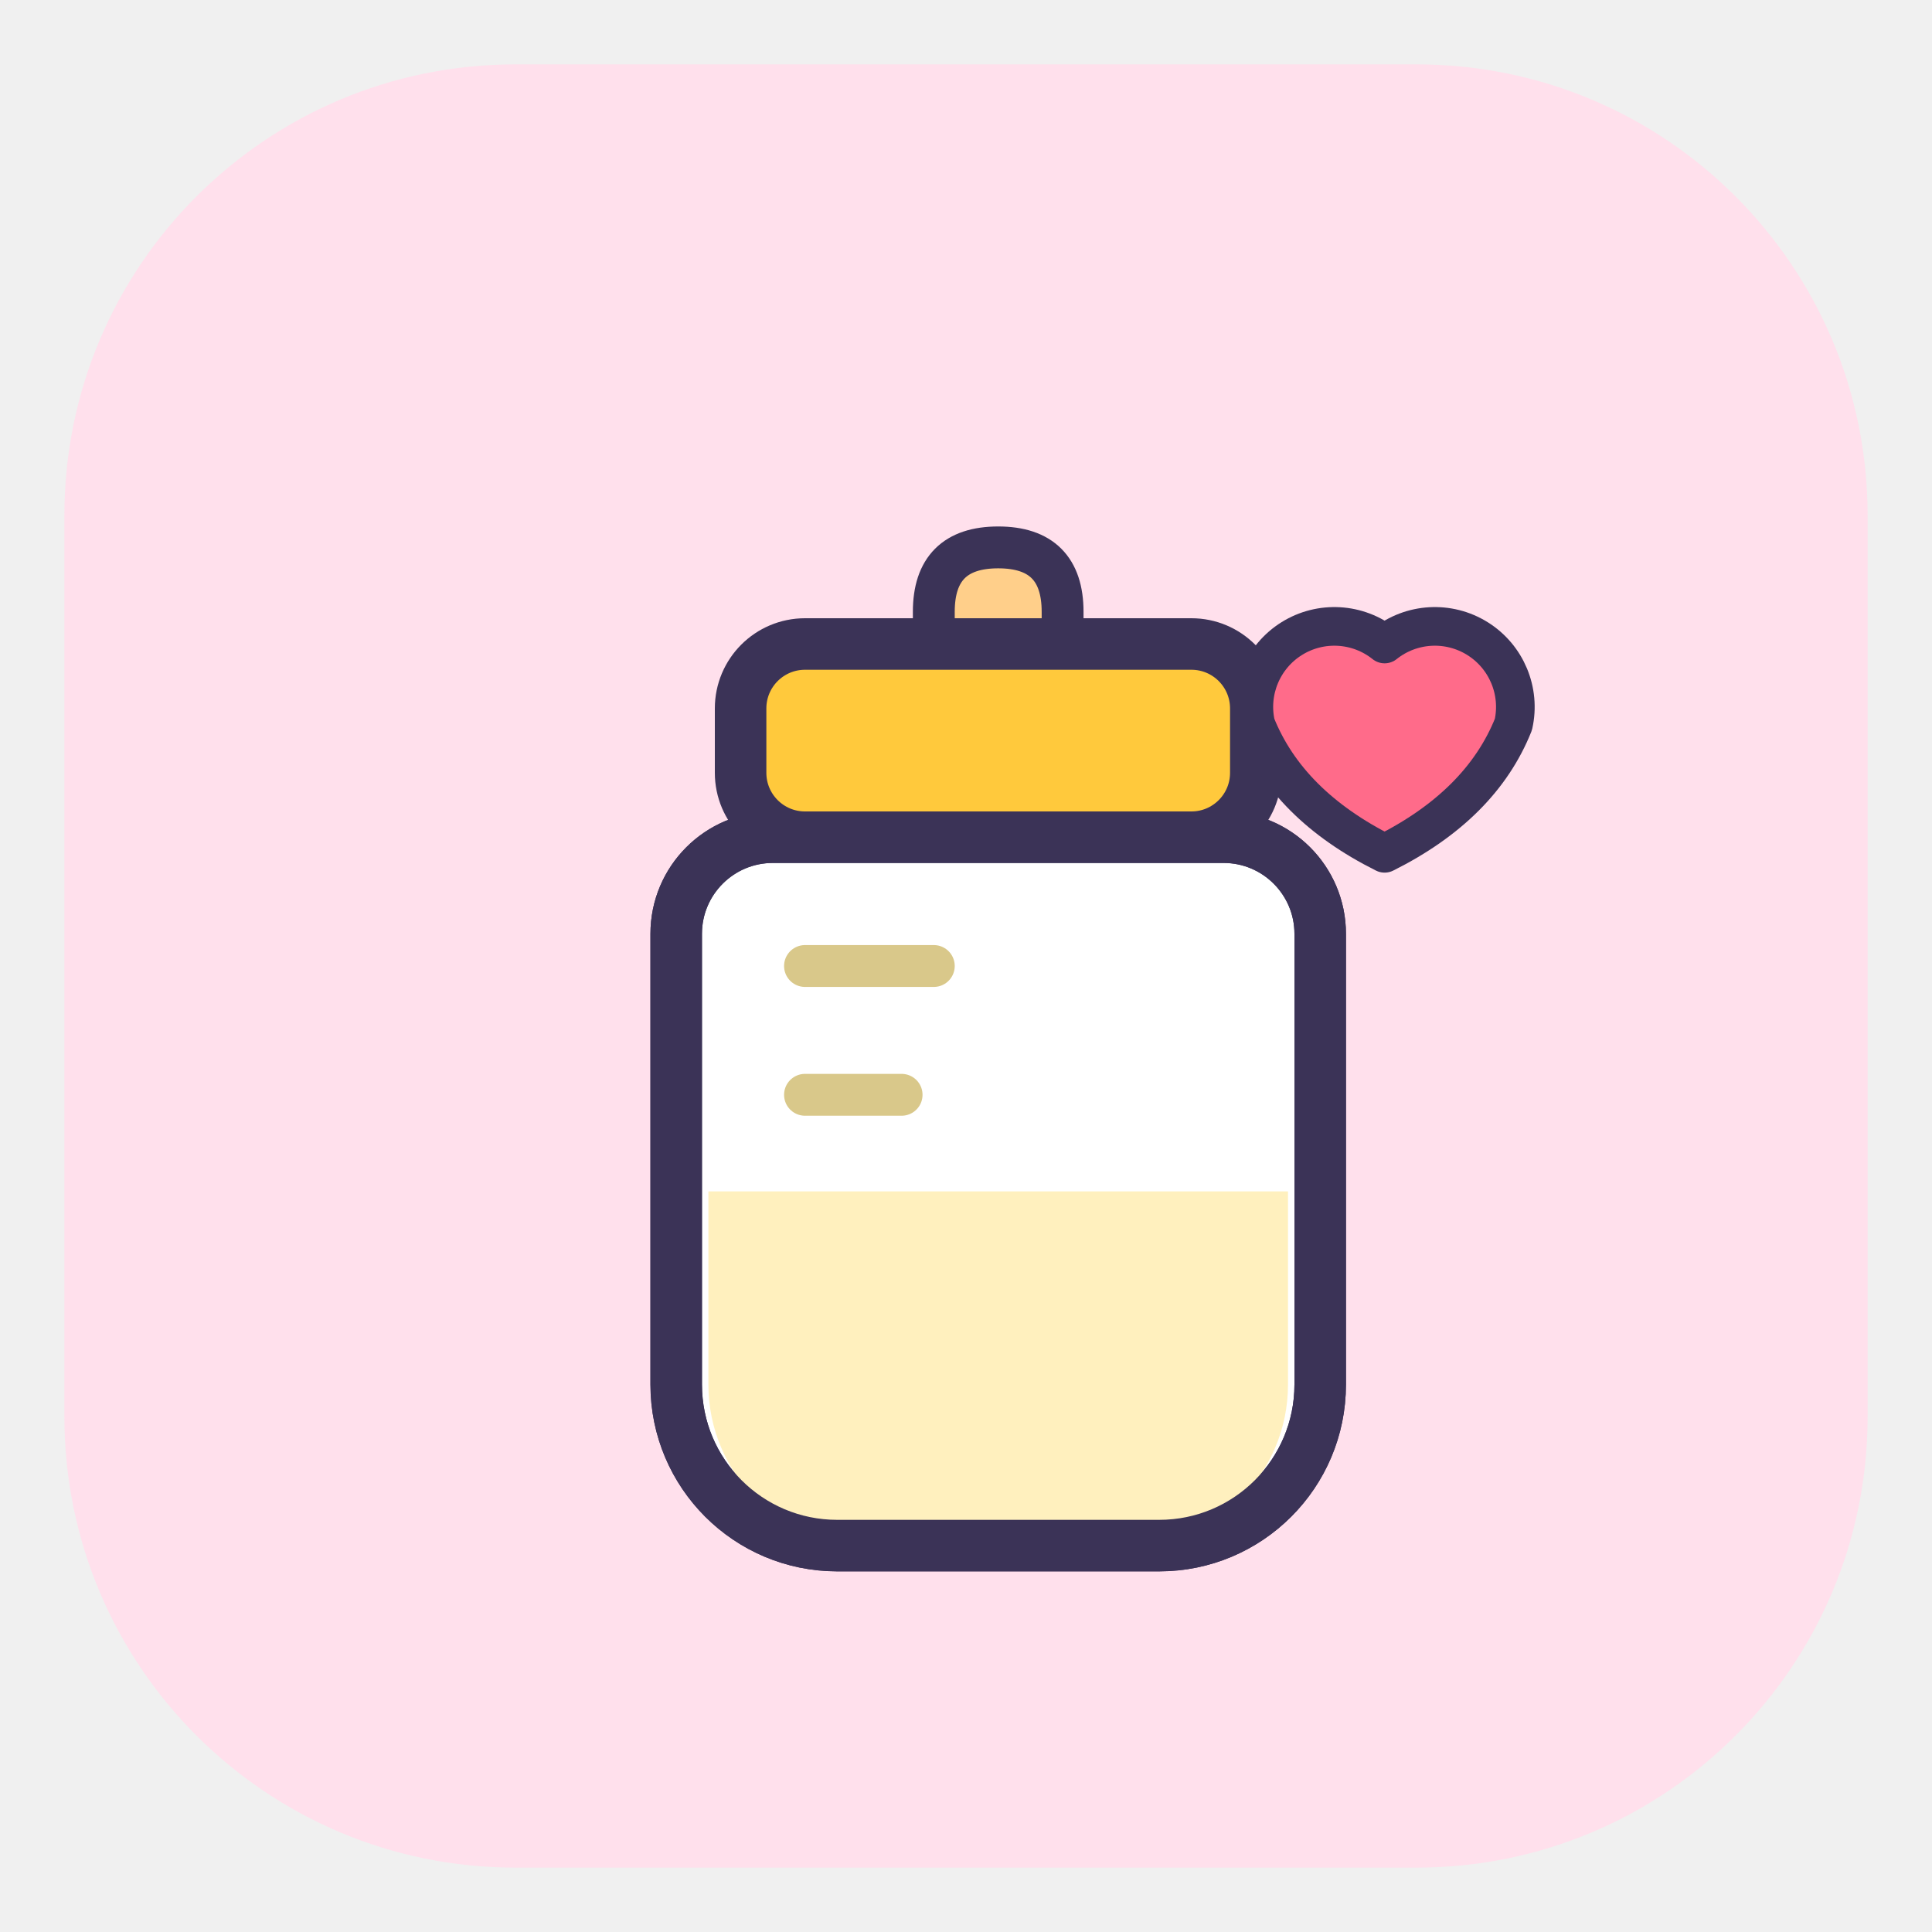
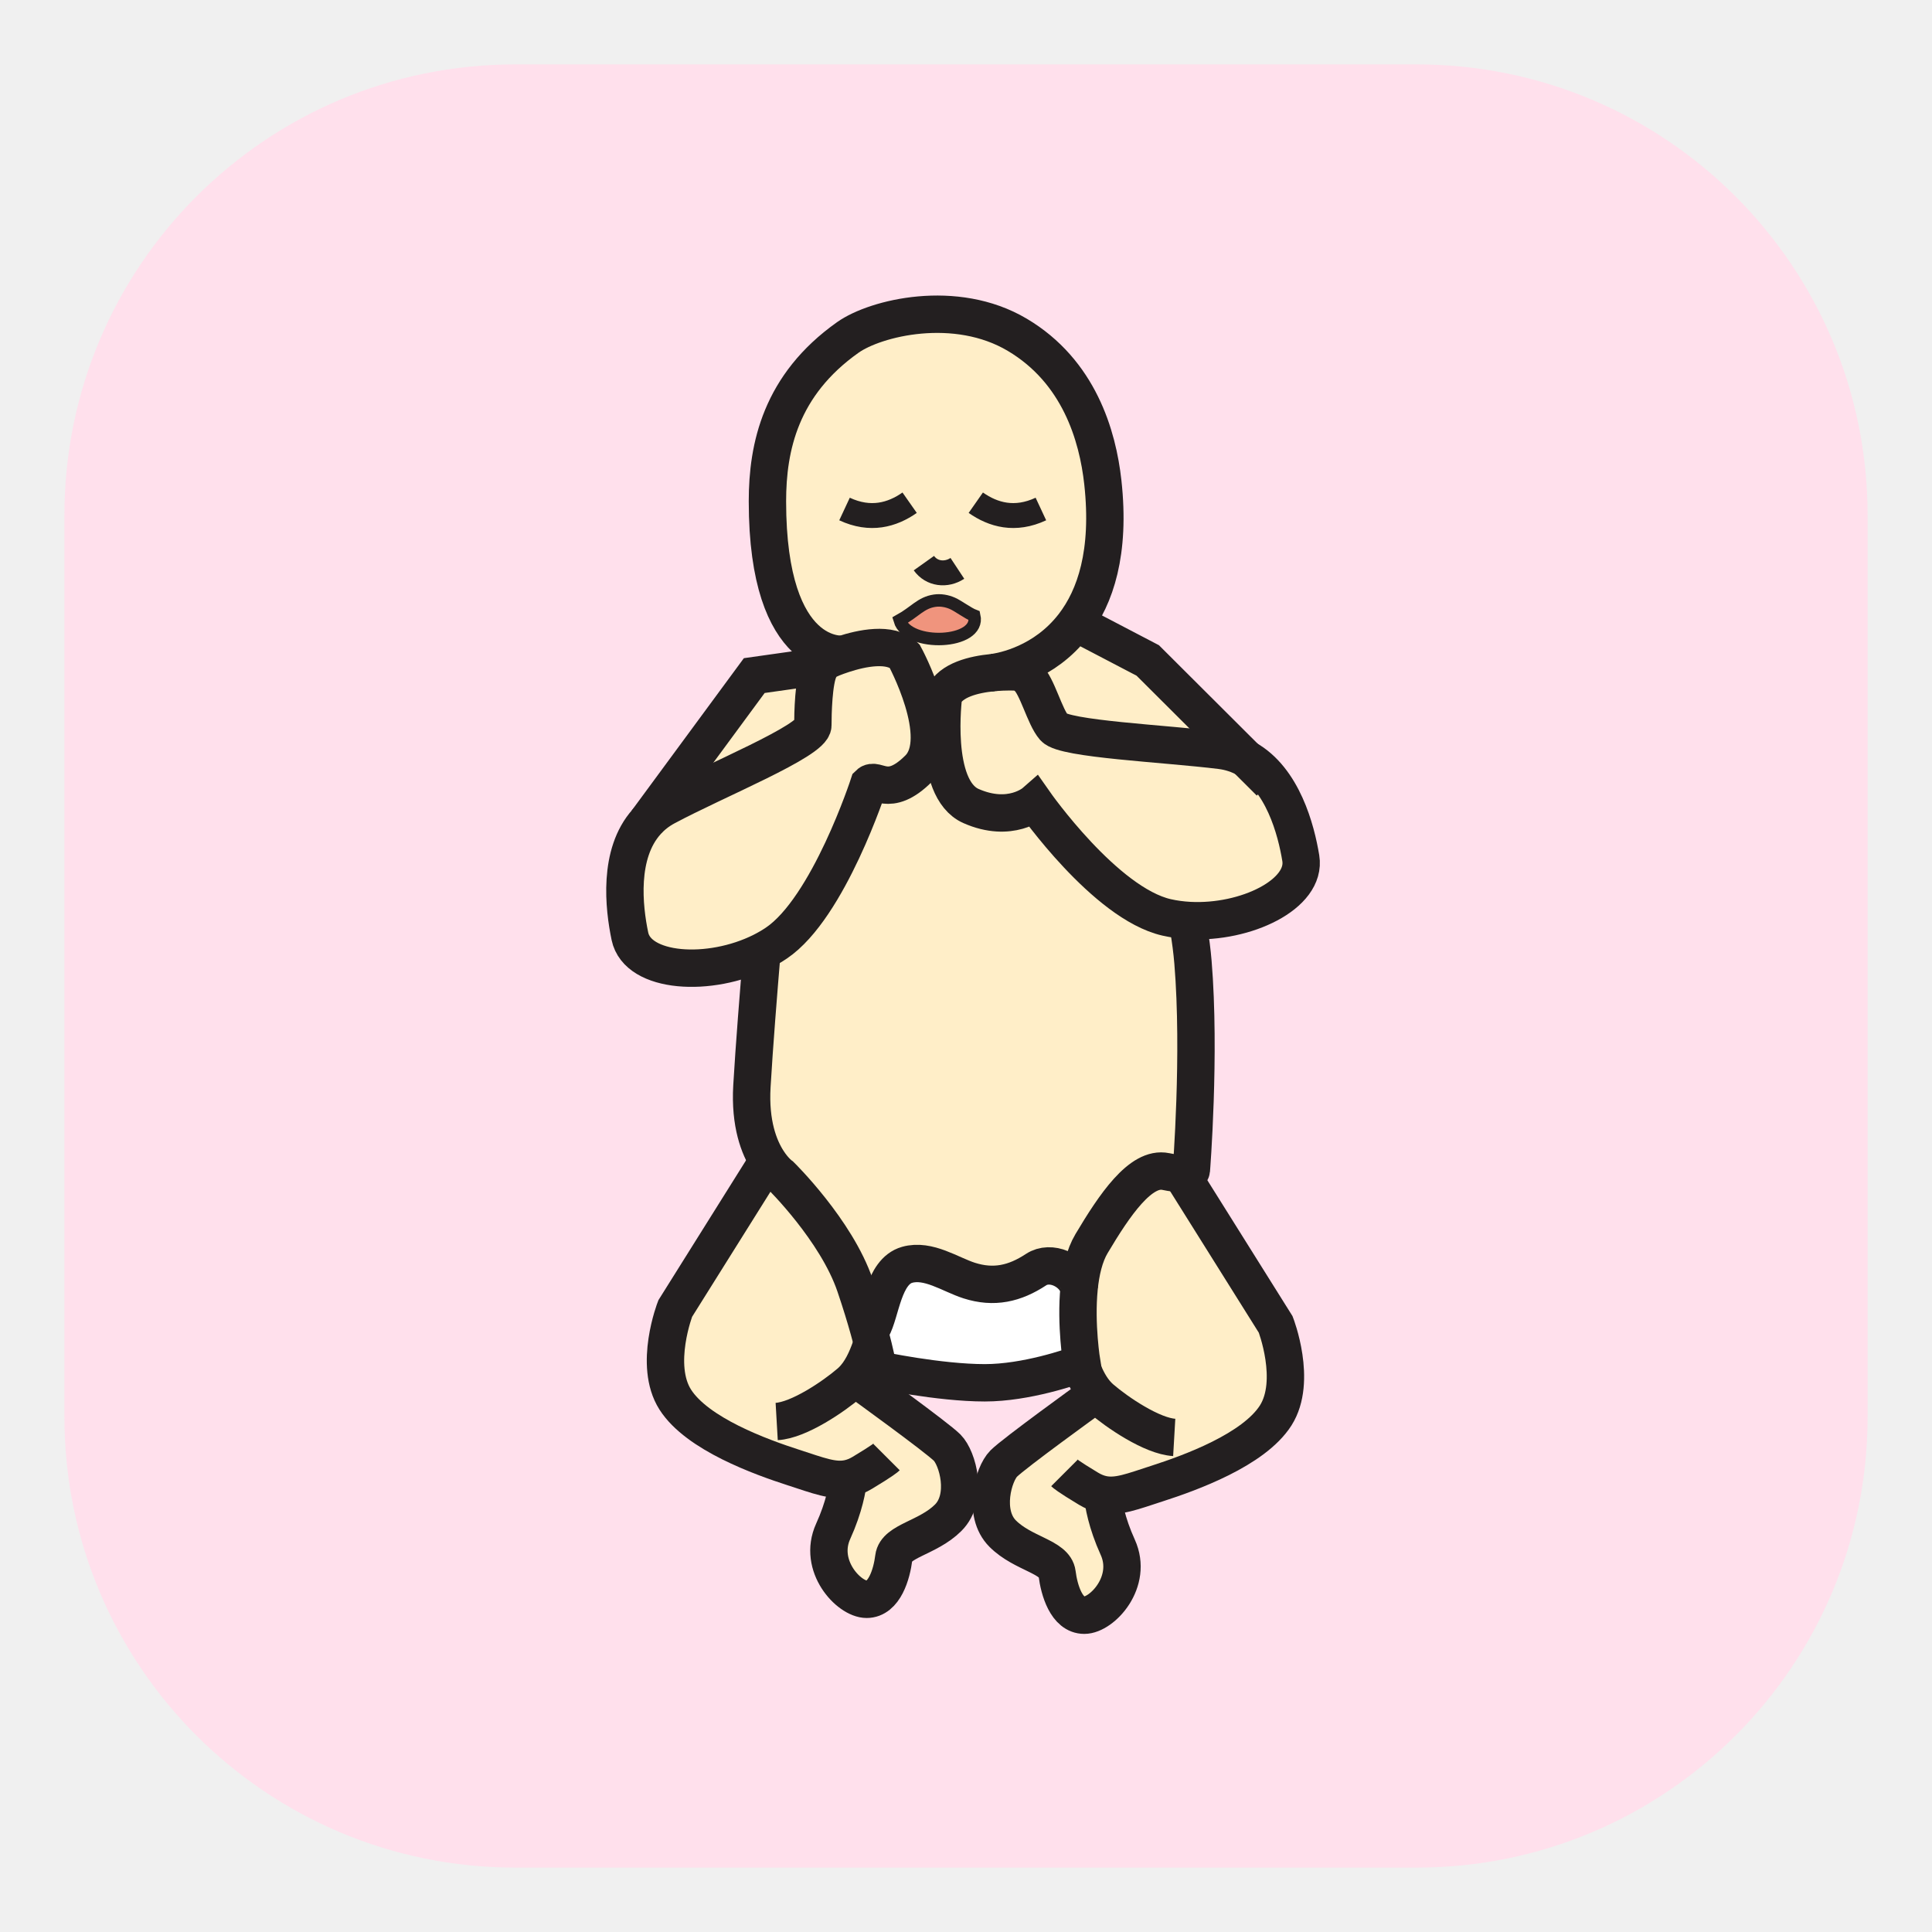
- <svg xmlns="http://www.w3.org/2000/svg" viewBox="0 0 120 120" stroke-linejoin="round" stroke-linecap="round" role="img" aria-label="Help baby brother">
+ <svg xmlns="http://www.w3.org/2000/svg" viewBox="0 0 120 120" role="img" aria-label="Help with the baby">
  <rect x="4" y="4" width="112" height="112" rx="28" fill="#FFE0EC" />
-   <path d="M62 34 q4 0 4 4 v2 h-8 v-2 q0-4 4-4 Z" fill="#FFCF8A" stroke="#3B3357" stroke-width="2.6" />
-   <rect x="46" y="40" width="32" height="12" rx="4" fill="#FFC93C" stroke="#3B3357" stroke-width="3.2" />
-   <path d="M48 52 h28 a6 6 0 0 1 6 6 v28 a10 10 0 0 1-10 10 H52 a10 10 0 0 1-10-10 V58 a6 6 0 0 1 6-6 Z" fill="#FFFFFF" stroke="#3B3357" stroke-width="3.2" />
-   <path d="M44 74 h36 v12 a10 10 0 0 1-10 10 H54 a10 10 0 0 1-10-10 Z" fill="#FFF0BE" />
-   <path d="M48 52 h28 a6 6 0 0 1 6 6 v28 a10 10 0 0 1-10 10 H52 a10 10 0 0 1-10-10 V58 a6 6 0 0 1 6-6 Z" fill="none" stroke="#3B3357" stroke-width="3.2" />
-   <path d="M50 60 h8 M50 68 h6" stroke="#D9C88A" stroke-width="2.6" />
-   <path d="M86 40 a5 5 0 0 1 8 5 q-2 5-8 8 q-6-3-8-8 a5 5 0 0 1 8-5 Z" fill="#FF6B8A" stroke="#3B3357" stroke-width="2.4" />
+   <svg x="13" y="13" width="94" height="94" viewBox="0 0 850.394 850.394" preserveAspectRatio="xMidYMid meet">
+     <path d="M440.52 260.32c5.74-.79 28.73-5.18 45.211-26.64L490 234l37.33 19.51 55.36 55.22c-4.221-2.36-8.98-4-14.36-4.67-31.55-3.91-87.92-6.32-93.65-12.87-5.359-6.11-9.47-23.57-14.979-28.28-5.73-4.93-6.62-2.94-6.62-2.94s-5.531-.3-12.561.35z" fill="#ffeec8" class="aac-skin-fill" />
+     <path d="M582.69 308.73c20.489 11.44 28 39.83 30.63 55.9 3.3 20.18-30.83 36.71-62.62 35.01-4.33-.24-8.62-.81-12.76-1.75-34.54-7.88-74.24-64.59-74.24-64.59s-13.49 11.82-35.7 2-15.43-61.91-15.43-61.91c3.96-8.95 17.23-12.02 27.52-13.02.141-.02.29-.03.43-.05 7.03-.65 12.561-.35 12.561-.35s.89-1.99 6.62 2.94c5.51 4.71 9.62 22.17 14.979 28.28 5.73 6.55 62.101 8.96 93.65 12.87 5.38.67 10.14 2.31 14.36 4.67z" fill="#ffeec8" class="aac-skin-fill" />
+     <path d="M551.82 540.03s-.141 1.92-5.74 1.8c-2.05-.04-4.84-.36-8.63-1.15-14.101-2.939-28.79 18.811-41.73 40.551-3.989 6.72-6.04 15.689-6.96 24.88-3.22-10.19-16.12-15.641-24.18-10.311-12 7.91-23.74 10.59-37.63 6.141-10.62-3.41-22.95-12.2-34.84-8.83-13.51 3.83-14.66 26.84-19.81 35.739l-1.76.48c-1.88-6.74-4.37-14.94-7.64-24.58-10.58-31.15-41.73-61.71-41.73-61.71s-3.56-2.44-7.36-8.37c-4.87-7.56-10.13-20.81-8.91-41.9 1.3-22.35 3.82-53.76 5.66-75.729 2.81-1.42 5.52-2.99 8.08-4.72 29.39-19.81 51.97-89.36 51.97-89.36 4.16-4.16 10.82 8.49 27.99-8.69 17.18-17.17-7.94-63.3-7.94-63.3-7.92-7.92-24.42-4.25-34.41-.98 0 0-42.63 5.03-42.63-85.95 0-30.52 7.4-65.29 45.17-92.04 15.6-11.04 60.53-22.07 95.21-1.49 34.67 20.57 45.2 56.65 48.09 82.94 4.33 39.5-4.26 64.47-16.359 80.23-16.48 21.46-39.471 25.85-45.211 26.64-.14.02-.289.03-.43.05-10.29 1-23.56 4.07-27.52 13.02 0 0-6.78 52.09 15.43 61.91 22.21 9.82 35.7-2 35.7-2s39.7 56.71 74.24 64.59c4.14.94 8.43 1.51 12.76 1.75l-.33 4.85c1.02 6.02 1.84 12.27 2.37 18.65 4.28 51.709-.92 116.889-.92 116.889zM387.96 230.94c4.47 15.21 45.58 13.56 41.9-2.56-3.511-1.33-9.07-5.56-12.32-6.97-3.04-1.33-6.59-1.98-9.96-1.48-7.75 1.14-10.98 6.22-19.62 11.01z" fill="#ffeec8" class="aac-skin-fill" />
+     <path d="M429.86 228.38c3.68 16.12-37.43 17.77-41.9 2.56 8.64-4.79 11.87-9.87 19.62-11.01 3.37-.5 6.92.15 9.96 1.48 3.25 1.41 8.81 5.64 12.32 6.97z" fill="#f0947d" />
+     <path d="M489.42 648.71c-4.95 1.81-30.42 10.69-53.64 10.69-25.87 0-59.91-7.28-59.91-7.28s-.64-4.32-2.7-12.771c-.7-2.859-1.57-6.21-2.63-10.02l1.76-.48c5.15-8.899 6.3-31.909 19.81-35.739 11.89-3.37 24.22 5.42 34.84 8.83 13.89 4.449 25.63 1.77 37.63-6.141 8.06-5.33 20.96.12 24.18 10.311-2.06 20.58 1.521 42.279 1.521 42.279s-.301.111-.861.321z" fill="#fff" />
+     <path d="M361.02 658.3l5.41 1.101s42.31 30.56 48.19 36.439c5.87 5.87 12.05 27.91.59 39.37s-29.39 12.94-30.57 22.34c-1.17 9.4-5.29 23.51-15.28 23.51-9.98 0-27.62-18.81-18.8-38.199 6.26-13.78 8.08-24.591 8.6-29.7-8.49 1.84-16.94-1.641-30.94-6.16-18.22-5.88-54.07-18.8-66.41-38.19-12.34-19.399 0-51.14 0-51.14l52-83c3.8 5.93 7.36 8.37 7.36 8.37s31.15 30.56 41.73 61.71c3.27 9.64 5.76 17.84 7.64 24.58 1.06 3.81 1.93 7.16 2.63 10.02l-1.45.07c-2.38 6.819-5.54 13.899-10.7 18.879zM501.87 722.1c.52 5.11 2.33 15.92 8.59 29.7 8.82 19.391-8.81 38.2-18.8 38.2s-14.11-14.11-15.29-23.51c-1.17-9.4-19.101-10.88-30.561-22.34s-5.279-33.5.591-39.37c5.88-5.88 48.189-36.44 48.189-36.44l3.45-3.189c-3.95-4.67-6.57-10.641-8.62-16.44.561-.21.86-.32.86-.32s-3.58-21.699-1.521-42.279c.92-9.19 2.971-18.16 6.96-24.88 12.94-21.74 27.63-43.49 41.73-40.551 3.79.79 6.58 1.11 8.63 1.15l53.13 84.78s12.34 31.739 0 51.14c-12.35 19.39-48.2 32.31-66.42 38.19-13.988 4.509-22.418 7.989-30.918 6.159zM245.76 344.13l60.46-82.12 37.54-5.31c-.27.44-.55.94-.85 1.5-3.43 6.39-3.77 25.63-3.77 31.78 0 8.7-54.67 30.76-82.69 45.8-4.27 2.29-7.8 5.13-10.68 8.36l-.01-.01z" fill="#ffeec8" class="aac-skin-fill" />
+     <path d="M343.76 256.7c2.98-4.92 4.27-3.62 4.27-3.62s3.33-1.5 8.22-3.09c9.99-3.27 26.49-6.94 34.41.98 0 0 25.12 46.13 7.94 63.3-17.17 17.18-23.83 4.53-27.99 8.69 0 0-22.58 69.55-51.97 89.36-2.56 1.73-5.27 3.3-8.08 4.72-29.38 14.78-69.86 12.22-74.21-8.54-3.42-16.28-6.73-46.4 9.42-64.36 2.88-3.23 6.41-6.07 10.68-8.36 28.02-15.04 82.69-37.1 82.69-45.8 0-6.15.34-25.39 3.77-31.78.3-.56.58-1.06.85-1.5z" fill="#ffeec8" class="aac-skin-fill" />
+     <g fill="none" stroke="#231f20">
+       <path d="M356.25 249.99c9.99-3.27 26.49-6.94 34.41.98 0 0 25.12 46.13 7.94 63.3-17.17 17.18-23.83 4.53-27.99 8.69 0 0-22.58 69.55-51.97 89.36-2.56 1.73-5.27 3.3-8.08 4.72-29.38 14.78-69.86 12.22-74.21-8.54-3.42-16.28-6.73-46.4 9.42-64.36 2.88-3.23 6.41-6.07 10.68-8.36 28.02-15.04 82.69-37.1 82.69-45.8 0-6.15.34-25.39 3.77-31.78.3-.56.58-1.06.85-1.5 2.98-4.92 4.27-3.62 4.27-3.62s3.33-1.5 8.22-3.09z" stroke-width="21" />
+       <path stroke-width="21" d="M245.76 344.13l60.46-82.12 37.54-5.31h.02M596 322l-13.31-13.27-55.36-55.22L490 234M440.09 260.37c-.59.08-.91.1-.91.1M356.25 249.99s-42.63 5.03-42.63-85.95c0-30.52 7.4-65.29 45.17-92.04 15.6-11.04 60.53-22.07 95.21-1.49 34.67 20.57 45.2 56.65 48.09 82.94 4.33 39.5-4.26 64.47-16.359 80.23-16.48 21.46-39.471 25.85-45.211 26.64" />
+       <path d="M387.96 230.94c8.64-4.79 11.87-9.87 19.62-11.01 3.37-.5 6.92.15 9.96 1.48 3.25 1.41 8.81 5.64 12.32 6.97 3.68 16.12-37.43 17.77-41.9 2.56z" stroke-width="7" />
+       <path d="M310.56 416.99v.05c-1.84 21.97-4.36 53.38-5.66 75.729-1.22 21.091 4.04 34.341 8.91 41.9 3.8 5.93 7.36 8.37 7.36 8.37s31.15 30.56 41.73 61.71c3.27 9.64 5.76 17.84 7.64 24.58 1.06 3.81 1.93 7.16 2.63 10.02 2.06 8.45 2.7 12.771 2.7 12.771s34.04 7.28 59.91 7.28c23.22 0 48.689-8.881 53.64-10.69.561-.21.86-.32.86-.32s-3.58-21.699-1.521-42.279c.92-9.19 2.971-18.16 6.96-24.88 12.94-21.74 27.63-43.49 41.73-40.551 3.79.79 6.58 1.11 8.63 1.15 5.6.12 5.74-1.8 5.74-1.8s5.199-65.181.92-116.89c-.53-6.38-1.351-12.63-2.37-18.65" stroke-width="21" />
+       <path d="M372.3 628.85c5.15-8.899 6.3-31.909 19.81-35.739 11.89-3.37 24.22 5.42 34.84 8.83 13.89 4.449 25.63 1.77 37.63-6.141 8.06-5.33 20.96.12 24.18 10.311.01.01.01.01.01.02M314.93 532.89l-1.12 1.78-52 83s-12.34 31.74 0 51.14C274.15 688.2 310 701.12 328.22 707c14 4.52 22.45 8 30.94 6.16 2.56-.55 5.13-1.58 7.85-3.22 11.76-7.051 13.52-8.811 13.52-8.811" stroke-width="21" />
+       <path d="M318.82 681.15c12.47-.721 32.08-14.061 41.14-21.881.36-.31.72-.63 1.06-.97 5.16-4.979 8.32-12.06 10.7-18.88M366.43 659.4s42.31 30.56 48.19 36.439c5.87 5.87 12.05 27.91.59 39.37s-29.39 12.94-30.57 22.34c-1.17 9.4-5.29 23.51-15.28 23.51-9.98 0-27.62-18.81-18.8-38.199 6.26-13.78 8.08-24.591 8.6-29.7.22-2.08.22-3.22.22-3.22M546.08 541.83l53.13 84.78s12.34 31.739 0 51.14c-12.35 19.39-48.2 32.31-66.42 38.19-13.99 4.51-22.42 7.989-30.92 6.159-2.561-.54-5.14-1.58-7.87-3.22-11.75-7.05-13.51-8.81-13.51-8.81" stroke-width="21" />
+       <path d="M542.2 690.09c-12.47-.72-32.08-14.06-41.15-21.88a28.99 28.99 0 0 1-3.01-3.06c-3.95-4.67-6.57-10.641-8.62-16.44-.04-.12-.08-.229-.12-.35M494.59 668.34s-42.31 30.561-48.189 36.44c-5.87 5.87-12.051 27.91-.591 39.37s29.391 12.939 30.561 22.34c1.18 9.399 5.3 23.51 15.29 23.51s27.62-18.81 18.8-38.2c-6.26-13.78-8.07-24.59-8.59-29.7-.22-2.08-.22-3.22-.22-3.22" stroke-width="21" />
+       <path d="M356.94 168.41c14.58 6.8 26.79 3.32 36.58-3.54M467.28 168.41c-14.57 6.8-26.78 3.32-36.58-3.54" stroke-width="14" />
+       <path d="M440.09 260.37c-10.29 1-23.56 4.07-27.52 13.02 0 0-6.78 52.09 15.43 61.91 22.21 9.82 35.7-2 35.7-2s39.7 56.71 74.24 64.59c4.14.94 8.43 1.51 12.76 1.75 31.79 1.7 65.92-14.83 62.62-35.01-2.63-16.07-10.141-44.46-30.63-55.9-4.221-2.36-8.98-4-14.36-4.67-31.55-3.91-87.92-6.32-93.65-12.87-5.359-6.11-9.47-23.57-14.979-28.28-5.73-4.93-6.62-2.94-6.62-2.94s-5.53-.3-12.561.35c-.14.02-.29.03-.43.05z" stroke-width="21" />
+       <path d="M401.54 198.82c4.37 6.14 12.52 7.09 18.81 2.94" stroke-width="14" />
+     </g>
+     <path fill="none" d="M0 0h850.394v850.394H0z" />
+   </svg>
</svg>
